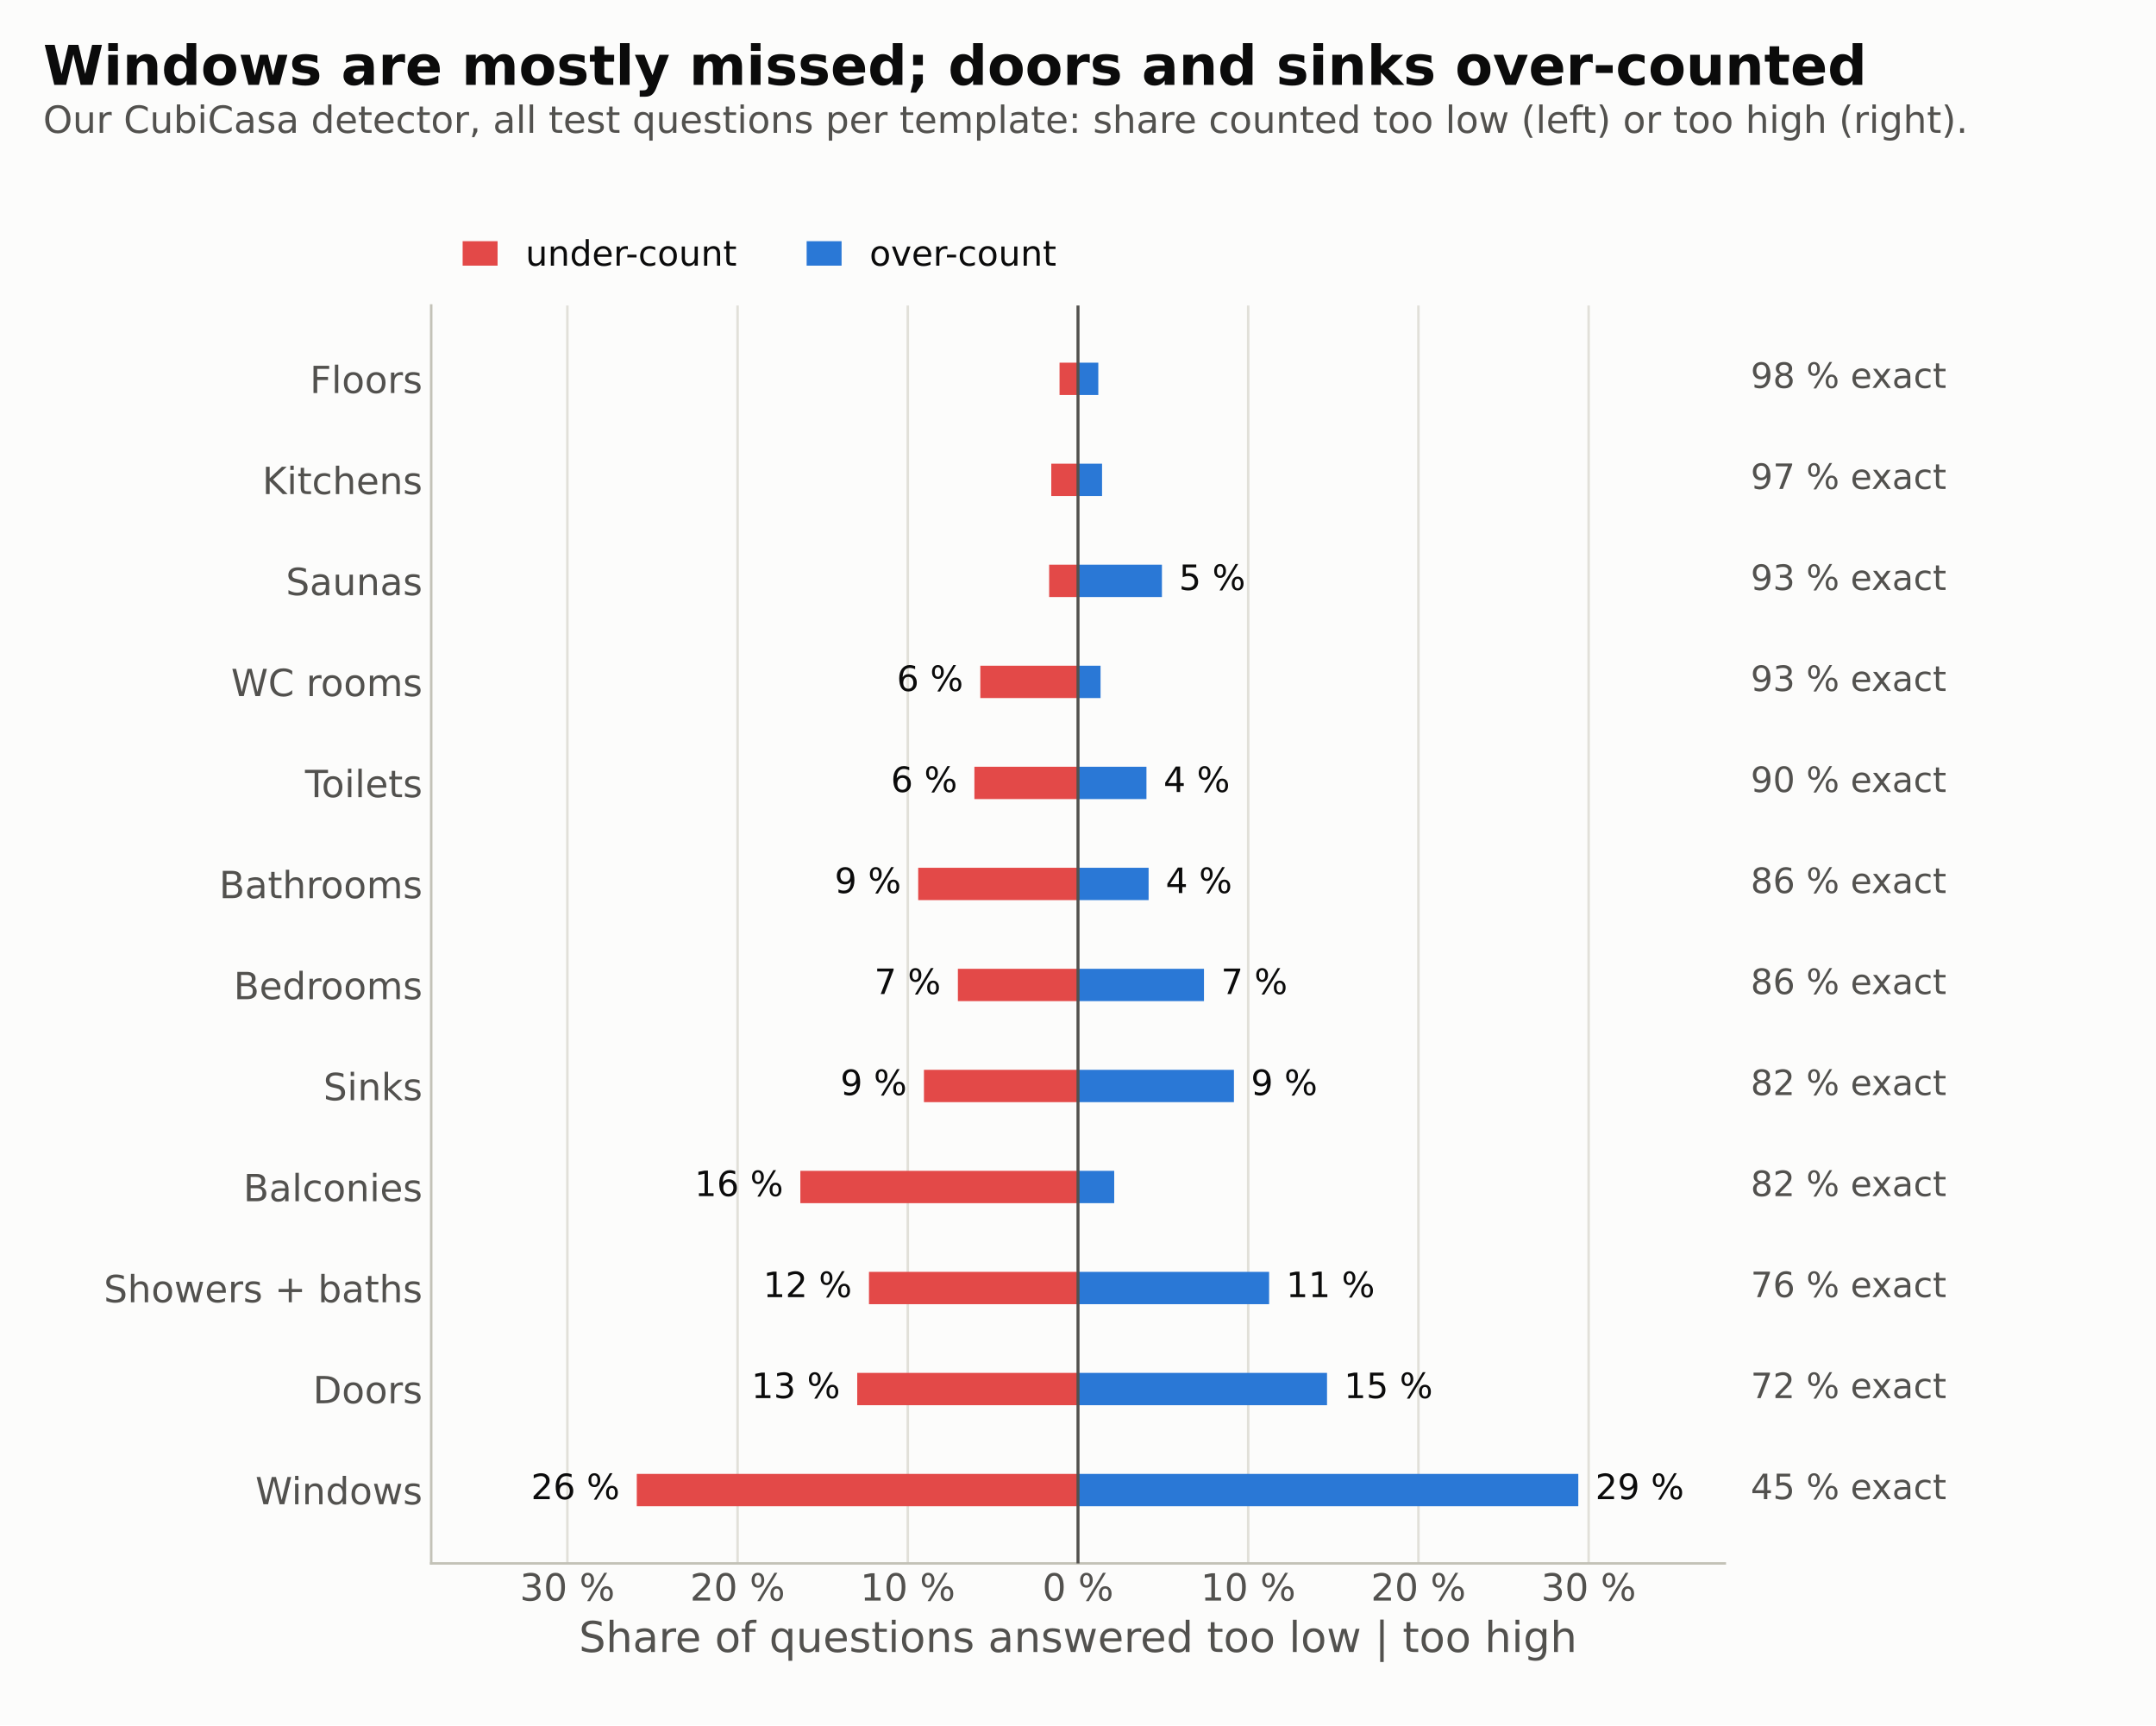
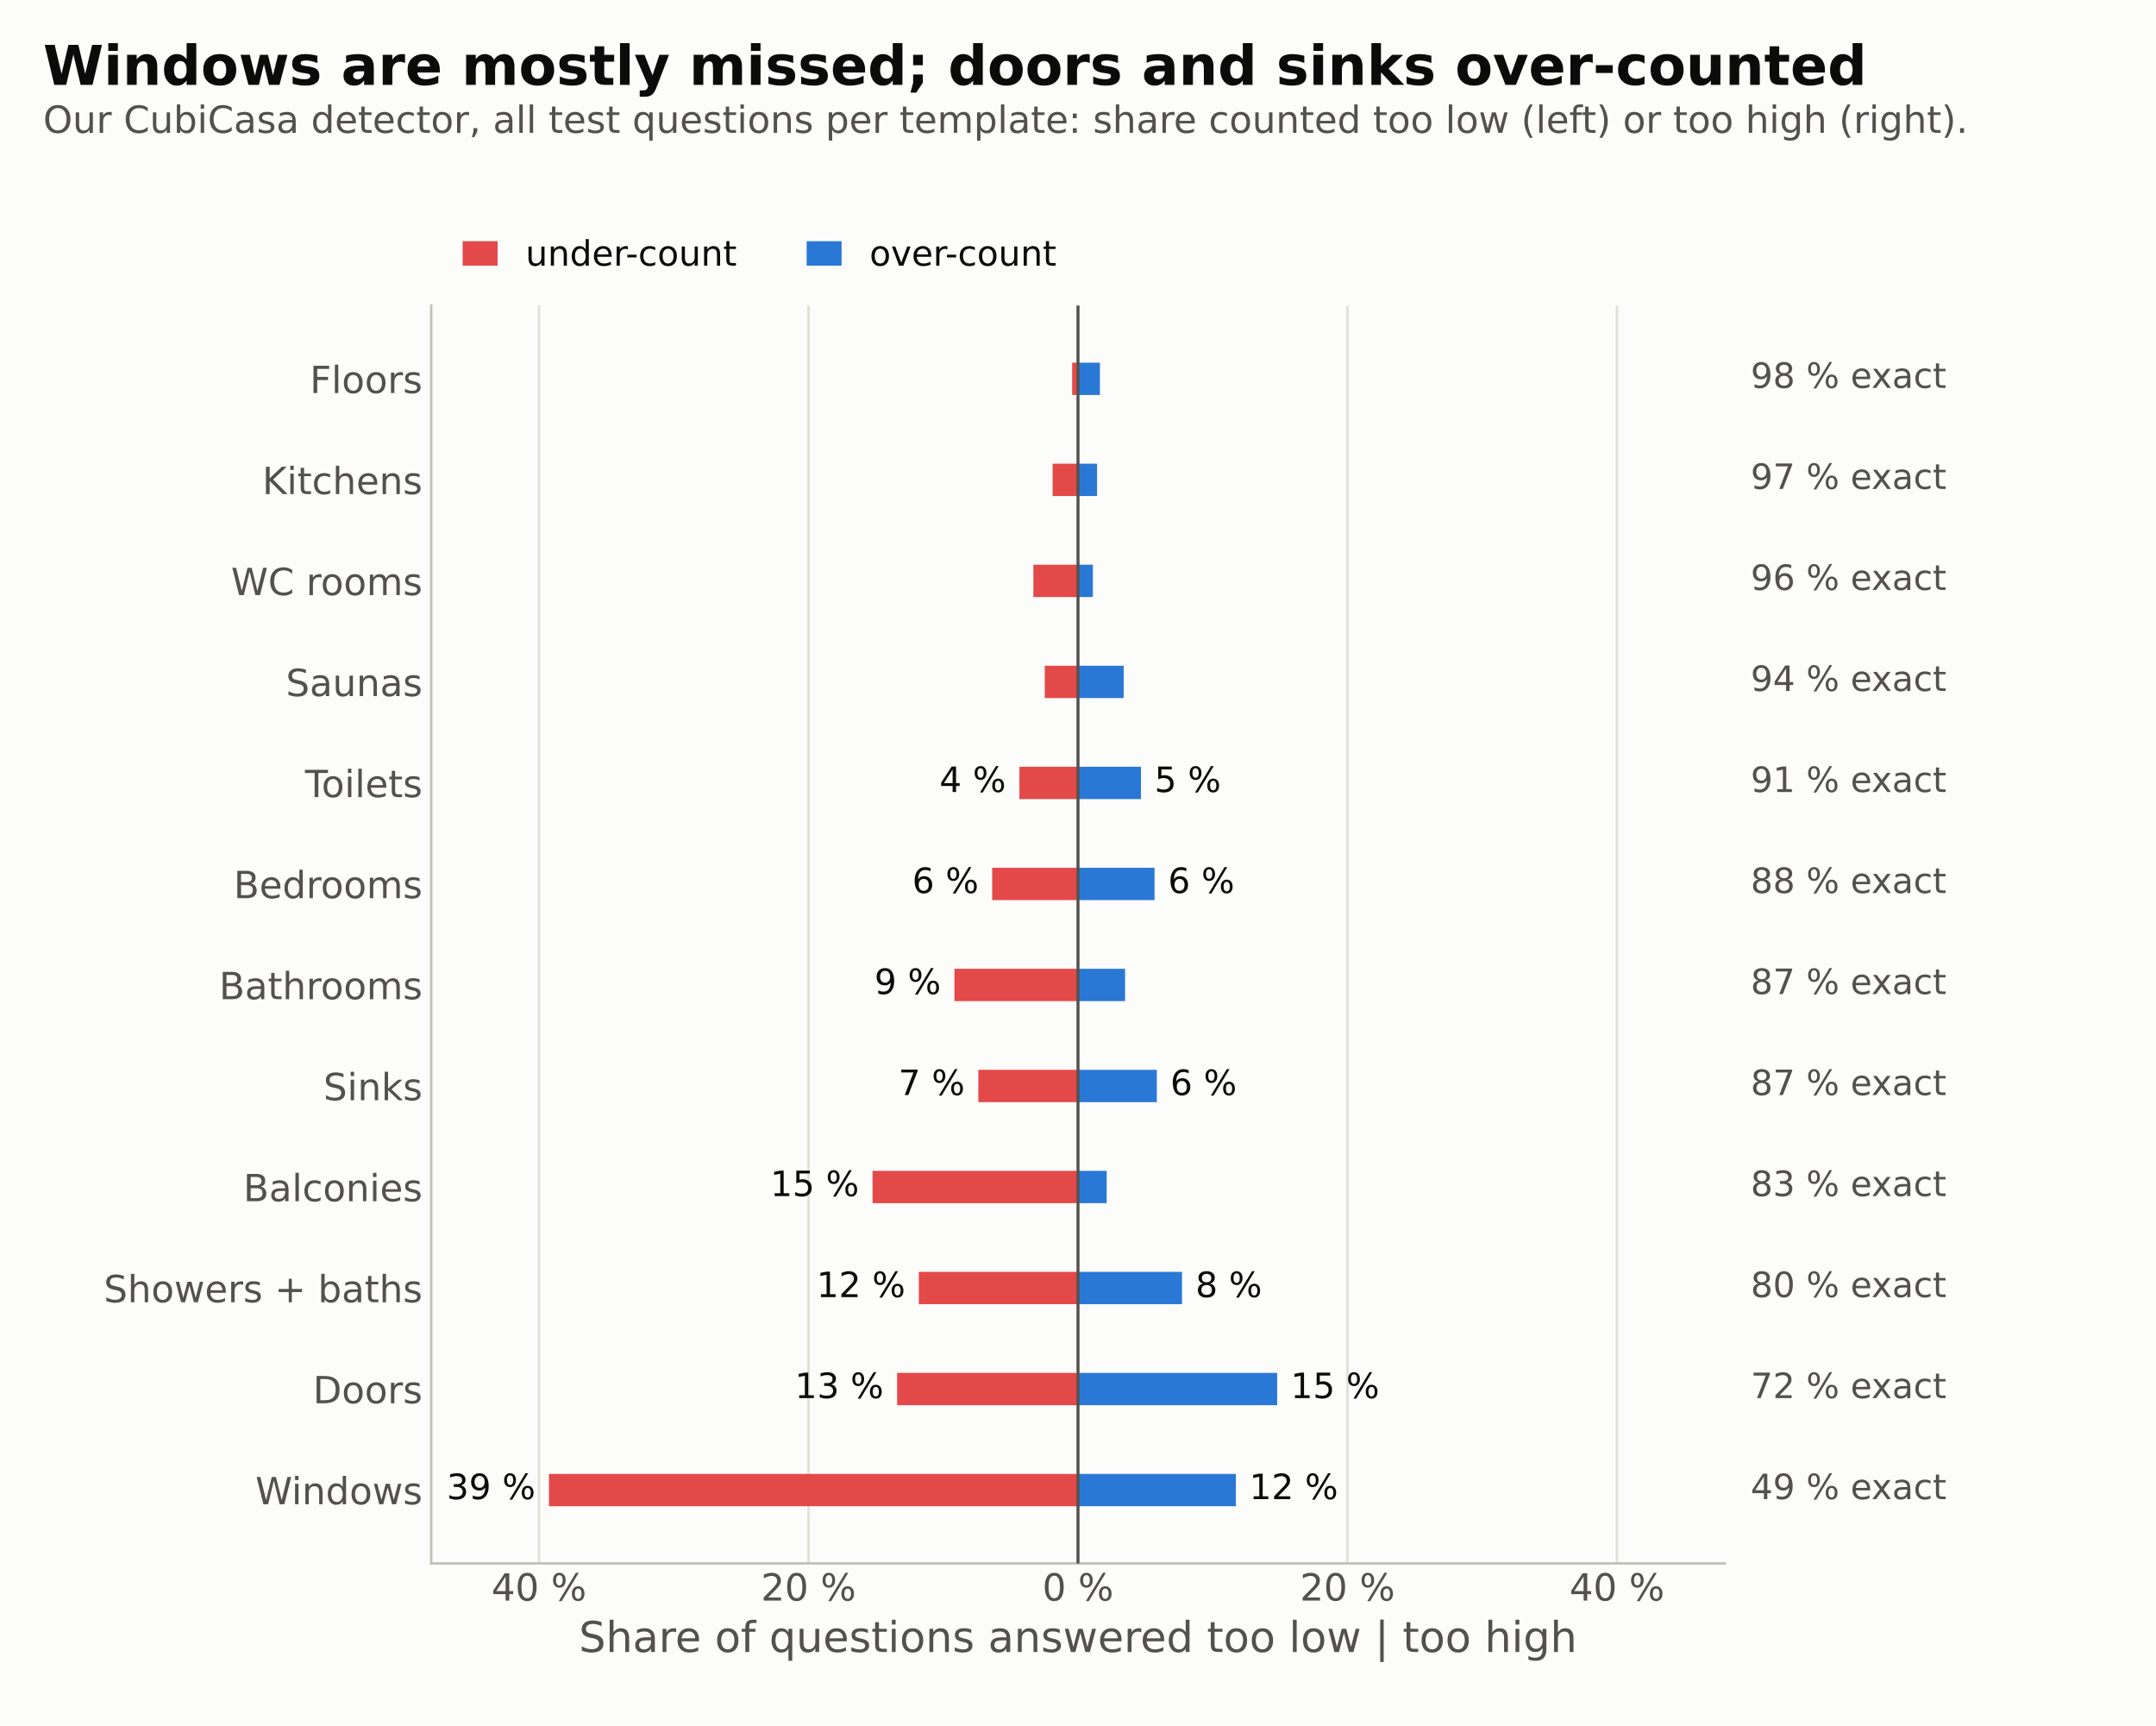
<svg xmlns="http://www.w3.org/2000/svg" width="864pt" height="691.2pt" viewBox="0 0 864 691.2" version="1.1">
  <defs>
    <style type="text/css">*{stroke-linejoin: round; stroke-linecap: butt}</style>
  </defs>
  <g id="figure_1">
    <g id="patch_1">
      <path d="M 0 691.2  L 864 691.2  L 864 0  L 0 0  z " style="fill: #fcfcfb" />
    </g>
    <g id="axes_1">
      <g id="patch_2">
        <path d="M 172.8 626.4  L 691.2 626.4  L 691.2 122.4  L 172.8 122.4  z " style="fill: #fcfcfb" />
      </g>
      <g id="matplotlib.axis_1">
        <g id="xtick_1">
          <g id="line2d_1">
-             <path d="M 227.368 626.4  L 227.368 122.4  " clip-path="url(#p40a3f654fa)" style="fill: none; stroke: #e1e0d9; stroke-linecap: square" />
+             <path d="M 216 626.4  L 216 122.4  " clip-path="url(#p855211830f)" style="fill: none; stroke: #e1e0d9; stroke-linecap: square" />
          </g>
          <g id="line2d_2" />
          <g id="text_1">
-             <text style="font-size: 15px; font-family: 'DejaVu Sans'; text-anchor: middle; fill: #52514e" x="227.368" y="641.296" transform="rotate(-0 227.3684 641.2965)">30 %</text>
+             <text style="font-size: 15px; font-family: 'DejaVu Sans'; text-anchor: middle; fill: #52514e" x="216" y="641.296" transform="rotate(-0 216 641.2965)">40 %</text>
          </g>
        </g>
        <g id="xtick_2">
          <g id="line2d_3">
-             <path d="M 295.579 626.4  L 295.579 122.4  " clip-path="url(#p40a3f654fa)" style="fill: none; stroke: #e1e0d9; stroke-linecap: square" />
+             <path d="M 324 626.4  L 324 122.4  " clip-path="url(#p855211830f)" style="fill: none; stroke: #e1e0d9; stroke-linecap: square" />
          </g>
          <g id="line2d_4" />
          <g id="text_2">
-             <text style="font-size: 15px; font-family: 'DejaVu Sans'; text-anchor: middle; fill: #52514e" x="295.579" y="641.296" transform="rotate(-0 295.5789 641.2965)">20 %</text>
+             <text style="font-size: 15px; font-family: 'DejaVu Sans'; text-anchor: middle; fill: #52514e" x="324" y="641.296" transform="rotate(-0 324 641.2965)">20 %</text>
          </g>
        </g>
        <g id="xtick_3">
          <g id="line2d_5">
-             <path d="M 363.789 626.4  L 363.789 122.4  " clip-path="url(#p40a3f654fa)" style="fill: none; stroke: #e1e0d9; stroke-linecap: square" />
+             <path d="M 432 626.4  L 432 122.4  " clip-path="url(#p855211830f)" style="fill: none; stroke: #e1e0d9; stroke-linecap: square" />
          </g>
          <g id="line2d_6" />
          <g id="text_3">
-             <text style="font-size: 15px; font-family: 'DejaVu Sans'; text-anchor: middle; fill: #52514e" x="363.789" y="641.296" transform="rotate(-0 363.7895 641.2965)">10 %</text>
+             <text style="font-size: 15px; font-family: 'DejaVu Sans'; text-anchor: middle; fill: #52514e" x="432" y="641.296" transform="rotate(-0 432 641.2965)">0 %</text>
          </g>
        </g>
        <g id="xtick_4">
          <g id="line2d_7">
-             <path d="M 432 626.4  L 432 122.4  " clip-path="url(#p40a3f654fa)" style="fill: none; stroke: #e1e0d9; stroke-linecap: square" />
+             <path d="M 540 626.4  L 540 122.4  " clip-path="url(#p855211830f)" style="fill: none; stroke: #e1e0d9; stroke-linecap: square" />
          </g>
          <g id="line2d_8" />
          <g id="text_4">
-             <text style="font-size: 15px; font-family: 'DejaVu Sans'; text-anchor: middle; fill: #52514e" x="432" y="641.296" transform="rotate(-0 432 641.2965)">0 %</text>
+             <text style="font-size: 15px; font-family: 'DejaVu Sans'; text-anchor: middle; fill: #52514e" x="540" y="641.296" transform="rotate(-0 540 641.2965)">20 %</text>
          </g>
        </g>
        <g id="xtick_5">
          <g id="line2d_9">
-             <path d="M 500.211 626.4  L 500.211 122.4  " clip-path="url(#p40a3f654fa)" style="fill: none; stroke: #e1e0d9; stroke-linecap: square" />
+             <path d="M 648 626.4  L 648 122.4  " clip-path="url(#p855211830f)" style="fill: none; stroke: #e1e0d9; stroke-linecap: square" />
          </g>
          <g id="line2d_10" />
          <g id="text_5">
-             <text style="font-size: 15px; font-family: 'DejaVu Sans'; text-anchor: middle; fill: #52514e" x="500.211" y="641.296" transform="rotate(-0 500.2105 641.2965)">10 %</text>
-           </g>
-         </g>
-         <g id="xtick_6">
-           <g id="line2d_11">
-             <path d="M 568.421 626.4  L 568.421 122.4  " clip-path="url(#p40a3f654fa)" style="fill: none; stroke: #e1e0d9; stroke-linecap: square" />
-           </g>
-           <g id="line2d_12" />
-           <g id="text_6">
-             <text style="font-size: 15px; font-family: 'DejaVu Sans'; text-anchor: middle; fill: #52514e" x="568.421" y="641.296" transform="rotate(-0 568.4211 641.2965)">20 %</text>
-           </g>
-         </g>
-         <g id="xtick_7">
-           <g id="line2d_13">
-             <path d="M 636.632 626.4  L 636.632 122.4  " clip-path="url(#p40a3f654fa)" style="fill: none; stroke: #e1e0d9; stroke-linecap: square" />
-           </g>
-           <g id="line2d_14" />
-           <g id="text_7">
-             <text style="font-size: 15px; font-family: 'DejaVu Sans'; text-anchor: middle; fill: #52514e" x="636.632" y="641.296" transform="rotate(-0 636.6316 641.2965)">30 %</text>
-           </g>
-         </g>
-         <g id="text_8">
+             <text style="font-size: 15px; font-family: 'DejaVu Sans'; text-anchor: middle; fill: #52514e" x="648" y="641.296" transform="rotate(-0 648 641.2965)">40 %</text>
+           </g>
+         </g>
+         <g id="text_6">
          <text style="font-size: 17px; font-family: 'DejaVu Sans'; text-anchor: middle; fill: #52514e" x="432" y="661.892" transform="rotate(-0 432 661.8917)">Share of questions answered too low  |  too high</text>
        </g>
      </g>
      <g id="matplotlib.axis_2">
        <g id="ytick_1">
+           <g id="line2d_11" />
+           <g id="text_7">
+             <text style="font-size: 15px; font-family: 'DejaVu Sans'; text-anchor: end; fill: #52514e" x="169.3" y="602.714" transform="rotate(-0 169.3 602.7137)">Windows</text>
+           </g>
+         </g>
+         <g id="ytick_2">
+           <g id="line2d_12" />
+           <g id="text_8">
+             <text style="font-size: 15px; font-family: 'DejaVu Sans'; text-anchor: end; fill: #52514e" x="169.3" y="562.238" transform="rotate(-0 169.3 562.2377)">Doors</text>
+           </g>
+         </g>
+         <g id="ytick_3">
+           <g id="line2d_13" />
+           <g id="text_9">
+             <text style="font-size: 15px; font-family: 'DejaVu Sans'; text-anchor: end; fill: #52514e" x="169.3" y="521.763" transform="rotate(-0 169.3 521.7628)">Showers + baths</text>
+           </g>
+         </g>
+         <g id="ytick_4">
+           <g id="line2d_14" />
+           <g id="text_10">
+             <text style="font-size: 15px; font-family: 'DejaVu Sans'; text-anchor: end; fill: #52514e" x="169.3" y="481.287" transform="rotate(-0 169.3 481.2874)">Balconies</text>
+           </g>
+         </g>
+         <g id="ytick_5">
          <g id="line2d_15" />
-           <g id="text_9">
-             <text style="font-size: 15px; font-family: 'DejaVu Sans'; text-anchor: end; fill: #52514e" x="169.3" y="602.714" transform="rotate(-0 169.3 602.7137)">Windows</text>
-           </g>
-         </g>
-         <g id="ytick_2">
+           <g id="text_11">
+             <text style="font-size: 15px; font-family: 'DejaVu Sans'; text-anchor: end; fill: #52514e" x="169.3" y="440.812" transform="rotate(-0 169.3 440.812)">Sinks</text>
+           </g>
+         </g>
+         <g id="ytick_6">
          <g id="line2d_16" />
-           <g id="text_10">
-             <text style="font-size: 15px; font-family: 'DejaVu Sans'; text-anchor: end; fill: #52514e" x="169.3" y="562.238" transform="rotate(-0 169.3 562.2377)">Doors</text>
-           </g>
-         </g>
-         <g id="ytick_3">
+           <g id="text_12">
+             <text style="font-size: 15px; font-family: 'DejaVu Sans'; text-anchor: end; fill: #52514e" x="169.3" y="400.337" transform="rotate(-0 169.3 400.3365)">Bathrooms</text>
+           </g>
+         </g>
+         <g id="ytick_7">
          <g id="line2d_17" />
-           <g id="text_11">
-             <text style="font-size: 15px; font-family: 'DejaVu Sans'; text-anchor: end; fill: #52514e" x="169.3" y="521.763" transform="rotate(-0 169.3 521.7628)">Showers + baths</text>
-           </g>
-         </g>
-         <g id="ytick_4">
+           <g id="text_13">
+             <text style="font-size: 15px; font-family: 'DejaVu Sans'; text-anchor: end; fill: #52514e" x="169.3" y="359.861" transform="rotate(-0 169.3 359.8611)">Bedrooms</text>
+           </g>
+         </g>
+         <g id="ytick_8">
          <g id="line2d_18" />
-           <g id="text_12">
-             <text style="font-size: 15px; font-family: 'DejaVu Sans'; text-anchor: end; fill: #52514e" x="169.3" y="481.287" transform="rotate(-0 169.3 481.2874)">Balconies</text>
-           </g>
-         </g>
-         <g id="ytick_5">
+           <g id="text_14">
+             <text style="font-size: 15px; font-family: 'DejaVu Sans'; text-anchor: end; fill: #52514e" x="169.3" y="319.386" transform="rotate(-0 169.3 319.3857)">Toilets</text>
+           </g>
+         </g>
+         <g id="ytick_9">
          <g id="line2d_19" />
-           <g id="text_13">
-             <text style="font-size: 15px; font-family: 'DejaVu Sans'; text-anchor: end; fill: #52514e" x="169.3" y="440.812" transform="rotate(-0 169.3 440.812)">Sinks</text>
-           </g>
-         </g>
-         <g id="ytick_6">
+           <g id="text_15">
+             <text style="font-size: 15px; font-family: 'DejaVu Sans'; text-anchor: end; fill: #52514e" x="169.3" y="278.91" transform="rotate(-0 169.3 278.9097)">Saunas</text>
+           </g>
+         </g>
+         <g id="ytick_10">
          <g id="line2d_20" />
-           <g id="text_14">
-             <text style="font-size: 15px; font-family: 'DejaVu Sans'; text-anchor: end; fill: #52514e" x="169.3" y="400.337" transform="rotate(-0 169.3 400.3365)">Bedrooms</text>
-           </g>
-         </g>
-         <g id="ytick_7">
+           <g id="text_16">
+             <text style="font-size: 15px; font-family: 'DejaVu Sans'; text-anchor: end; fill: #52514e" x="169.3" y="238.434" transform="rotate(-0 169.3 238.4343)">WC rooms</text>
+           </g>
+         </g>
+         <g id="ytick_11">
          <g id="line2d_21" />
-           <g id="text_15">
-             <text style="font-size: 15px; font-family: 'DejaVu Sans'; text-anchor: end; fill: #52514e" x="169.3" y="359.861" transform="rotate(-0 169.3 359.8611)">Bathrooms</text>
-           </g>
-         </g>
-         <g id="ytick_8">
+           <g id="text_17">
+             <text style="font-size: 15px; font-family: 'DejaVu Sans'; text-anchor: end; fill: #52514e" x="169.3" y="197.959" transform="rotate(-0 169.3 197.9594)">Kitchens</text>
+           </g>
+         </g>
+         <g id="ytick_12">
          <g id="line2d_22" />
-           <g id="text_16">
-             <text style="font-size: 15px; font-family: 'DejaVu Sans'; text-anchor: end; fill: #52514e" x="169.3" y="319.386" transform="rotate(-0 169.3 319.3857)">Toilets</text>
-           </g>
-         </g>
-         <g id="ytick_9">
-           <g id="line2d_23" />
-           <g id="text_17">
-             <text style="font-size: 15px; font-family: 'DejaVu Sans'; text-anchor: end; fill: #52514e" x="169.3" y="278.91" transform="rotate(-0 169.3 278.9097)">WC rooms</text>
-           </g>
-         </g>
-         <g id="ytick_10">
-           <g id="line2d_24" />
          <g id="text_18">
-             <text style="font-size: 15px; font-family: 'DejaVu Sans'; text-anchor: end; fill: #52514e" x="169.3" y="238.434" transform="rotate(-0 169.3 238.4343)">Saunas</text>
-           </g>
-         </g>
-         <g id="ytick_11">
-           <g id="line2d_25" />
-           <g id="text_19">
-             <text style="font-size: 15px; font-family: 'DejaVu Sans'; text-anchor: end; fill: #52514e" x="169.3" y="197.959" transform="rotate(-0 169.3 197.9594)">Kitchens</text>
-           </g>
-         </g>
-         <g id="ytick_12">
-           <g id="line2d_26" />
-           <g id="text_20">
            <text style="font-size: 15px; font-family: 'DejaVu Sans'; text-anchor: end; fill: #52514e" x="169.3" y="157.484" transform="rotate(-0 169.3 157.484)">Floors</text>
          </g>
        </g>
      </g>
      <g id="patch_3">
        <path d="M 172.8 626.4  L 172.8 122.4  " style="fill: none; stroke: #c3c2b7; stroke-linejoin: miter; stroke-linecap: square" />
      </g>
      <g id="patch_4">
        <path d="M 172.8 626.4  L 691.2 626.4  " style="fill: none; stroke: #c3c2b7; stroke-linejoin: miter; stroke-linecap: square" />
      </g>
      <g id="patch_5">
-         <path d="M 432 603.491  L 255.185 603.491  L 255.185 590.539  L 432 590.539  z " clip-path="url(#p40a3f654fa)" style="fill: #e34948" />
+         <path d="M 432 603.491  L 219.983 603.491  L 219.983 590.539  L 432 590.539  z " clip-path="url(#p855211830f)" style="fill: #e34948" />
      </g>
      <g id="patch_6">
-         <path d="M 432 603.491  L 632.489 603.491  L 632.489 590.539  L 432 590.539  z " clip-path="url(#p40a3f654fa)" style="fill: #2a78d6" />
+         <path d="M 432 603.491  L 495.254 603.491  L 495.254 590.539  L 432 590.539  z " clip-path="url(#p855211830f)" style="fill: #2a78d6" />
+       </g>
+       <g id="text_19">
+         <text style="font-size: 14px; font-family: 'DejaVu Sans'; text-anchor: end; fill: #0b0b0b" x="214.583" y="600.652" transform="rotate(-0 214.5826 600.6516)">39 %</text>
+       </g>
+       <g id="text_20">
+         <text style="font-size: 14px; font-family: 'DejaVu Sans'; text-anchor: start; fill: #0b0b0b" x="500.654" y="600.652" transform="rotate(-0 500.6538 600.6516)">12 %</text>
      </g>
      <g id="text_21">
-         <text style="font-size: 14px; font-family: 'DejaVu Sans'; text-anchor: end; fill: #0b0b0b" x="248.364" y="600.652" transform="rotate(-0 248.3642 600.6516)">26 %</text>
+         <text style="font-size: 14px; font-family: 'DejaVu Sans'; text-anchor: start; fill: #52514e" x="701.568" y="600.652" transform="rotate(-0 701.568 600.6516)">49 % exact</text>
+       </g>
+       <g id="patch_7">
+         <path d="M 432 563.015  L 359.511 563.015  L 359.511 550.063  L 432 550.063  z " clip-path="url(#p855211830f)" style="fill: #e34948" />
+       </g>
+       <g id="patch_8">
+         <path d="M 432 563.015  L 511.819 563.015  L 511.819 550.063  L 432 550.063  z " clip-path="url(#p855211830f)" style="fill: #2a78d6" />
      </g>
      <g id="text_22">
-         <text style="font-size: 14px; font-family: 'DejaVu Sans'; text-anchor: start; fill: #0b0b0b" x="639.31" y="600.652" transform="rotate(-0 639.3097 600.6516)">29 %</text>
+         <text style="font-size: 14px; font-family: 'DejaVu Sans'; text-anchor: end; fill: #0b0b0b" x="354.111" y="560.176" transform="rotate(-0 354.1113 560.1761)">13 %</text>
      </g>
      <g id="text_23">
-         <text style="font-size: 14px; font-family: 'DejaVu Sans'; text-anchor: start; fill: #52514e" x="701.568" y="600.652" transform="rotate(-0 701.568 600.6516)">45 % exact</text>
-       </g>
-       <g id="patch_7">
-         <path d="M 432 563.015  L 343.522 563.015  L 343.522 550.063  L 432 550.063  z " clip-path="url(#p40a3f654fa)" style="fill: #e34948" />
-       </g>
-       <g id="patch_8">
-         <path d="M 432 563.015  L 531.795 563.015  L 531.795 550.063  L 432 550.063  z " clip-path="url(#p40a3f654fa)" style="fill: #2a78d6" />
+         <text style="font-size: 14px; font-family: 'DejaVu Sans'; text-anchor: start; fill: #0b0b0b" x="517.219" y="560.176" transform="rotate(-0 517.219 560.1761)">15 %</text>
      </g>
      <g id="text_24">
-         <text style="font-size: 14px; font-family: 'DejaVu Sans'; text-anchor: end; fill: #0b0b0b" x="336.701" y="560.176" transform="rotate(-0 336.7007 560.1761)">13 %</text>
+         <text style="font-size: 14px; font-family: 'DejaVu Sans'; text-anchor: start; fill: #52514e" x="701.568" y="560.176" transform="rotate(-0 701.568 560.1761)">72 % exact</text>
+       </g>
+       <g id="patch_9">
+         <path d="M 432 522.54  L 368.211 522.54  L 368.211 509.588  L 432 509.588  z " clip-path="url(#p855211830f)" style="fill: #e34948" />
+       </g>
+       <g id="patch_10">
+         <path d="M 432 522.54  L 473.684 522.54  L 473.684 509.588  L 432 509.588  z " clip-path="url(#p855211830f)" style="fill: #2a78d6" />
      </g>
      <g id="text_25">
-         <text style="font-size: 14px; font-family: 'DejaVu Sans'; text-anchor: start; fill: #0b0b0b" x="538.616" y="560.176" transform="rotate(-0 538.6162 560.1761)">15 %</text>
+         <text style="font-size: 14px; font-family: 'DejaVu Sans'; text-anchor: end; fill: #0b0b0b" x="362.811" y="519.701" transform="rotate(-0 362.8105 519.7007)">12 %</text>
      </g>
      <g id="text_26">
-         <text style="font-size: 14px; font-family: 'DejaVu Sans'; text-anchor: start; fill: #52514e" x="701.568" y="560.176" transform="rotate(-0 701.568 560.1761)">72 % exact</text>
-       </g>
-       <g id="patch_9">
-         <path d="M 432 522.54  L 348.233 522.54  L 348.233 509.588  L 432 509.588  z " clip-path="url(#p40a3f654fa)" style="fill: #e34948" />
-       </g>
-       <g id="patch_10">
-         <path d="M 432 522.54  L 508.587 522.54  L 508.587 509.588  L 432 509.588  z " clip-path="url(#p40a3f654fa)" style="fill: #2a78d6" />
+         <text style="font-size: 14px; font-family: 'DejaVu Sans'; text-anchor: start; fill: #0b0b0b" x="479.084" y="519.701" transform="rotate(-0 479.0842 519.7007)">8 %</text>
      </g>
      <g id="text_27">
-         <text style="font-size: 14px; font-family: 'DejaVu Sans'; text-anchor: end; fill: #0b0b0b" x="341.412" y="519.701" transform="rotate(-0 341.4116 519.7007)">12 %</text>
+         <text style="font-size: 14px; font-family: 'DejaVu Sans'; text-anchor: start; fill: #52514e" x="701.568" y="519.701" transform="rotate(-0 701.568 519.7007)">80 % exact</text>
+       </g>
+       <g id="patch_11">
+         <path d="M 432 482.065  L 349.66 482.065  L 349.66 469.112  L 432 469.112  z " clip-path="url(#p855211830f)" style="fill: #e34948" />
+       </g>
+       <g id="patch_12">
+         <path d="M 432 482.065  L 443.489 482.065  L 443.489 469.112  L 432 469.112  z " clip-path="url(#p855211830f)" style="fill: #2a78d6" />
      </g>
      <g id="text_28">
-         <text style="font-size: 14px; font-family: 'DejaVu Sans'; text-anchor: start; fill: #0b0b0b" x="515.408" y="519.701" transform="rotate(-0 515.4083 519.7007)">11 %</text>
+         <text style="font-size: 14px; font-family: 'DejaVu Sans'; text-anchor: end; fill: #0b0b0b" x="344.26" y="479.225" transform="rotate(-0 344.2596 479.2253)">15 %</text>
      </g>
      <g id="text_29">
-         <text style="font-size: 14px; font-family: 'DejaVu Sans'; text-anchor: start; fill: #52514e" x="701.568" y="519.701" transform="rotate(-0 701.568 519.7007)">76 % exact</text>
-       </g>
-       <g id="patch_11">
-         <path d="M 432 482.065  L 320.735 482.065  L 320.735 469.112  L 432 469.112  z " clip-path="url(#p40a3f654fa)" style="fill: #e34948" />
-       </g>
-       <g id="patch_12">
-         <path d="M 432 482.065  L 446.513 482.065  L 446.513 469.112  L 432 469.112  z " clip-path="url(#p40a3f654fa)" style="fill: #2a78d6" />
+         <text style="font-size: 14px; font-family: 'DejaVu Sans'; text-anchor: start; fill: #52514e" x="701.568" y="479.225" transform="rotate(-0 701.568 479.2253)">83 % exact</text>
+       </g>
+       <g id="patch_13">
+         <path d="M 432 441.589  L 392.066 441.589  L 392.066 428.637  L 432 428.637  z " clip-path="url(#p855211830f)" style="fill: #e34948" />
+       </g>
+       <g id="patch_14">
+         <path d="M 432 441.589  L 463.589 441.589  L 463.589 428.637  L 432 428.637  z " clip-path="url(#p855211830f)" style="fill: #2a78d6" />
      </g>
      <g id="text_30">
-         <text style="font-size: 14px; font-family: 'DejaVu Sans'; text-anchor: end; fill: #0b0b0b" x="313.914" y="479.225" transform="rotate(-0 313.9135 479.2253)">16 %</text>
+         <text style="font-size: 14px; font-family: 'DejaVu Sans'; text-anchor: end; fill: #0b0b0b" x="386.666" y="438.75" transform="rotate(-0 386.6662 438.7499)">7 %</text>
      </g>
      <g id="text_31">
-         <text style="font-size: 14px; font-family: 'DejaVu Sans'; text-anchor: start; fill: #52514e" x="701.568" y="479.225" transform="rotate(-0 701.568 479.2253)">82 % exact</text>
-       </g>
-       <g id="patch_13">
-         <path d="M 432 441.589  L 370.264 441.589  L 370.264 428.637  L 432 428.637  z " clip-path="url(#p40a3f654fa)" style="fill: #e34948" />
-       </g>
-       <g id="patch_14">
-         <path d="M 432 441.589  L 494.489 441.589  L 494.489 428.637  L 432 428.637  z " clip-path="url(#p40a3f654fa)" style="fill: #2a78d6" />
+         <text style="font-size: 14px; font-family: 'DejaVu Sans'; text-anchor: start; fill: #0b0b0b" x="468.989" y="438.75" transform="rotate(-0 468.9894 438.7499)">6 %</text>
      </g>
      <g id="text_32">
-         <text style="font-size: 14px; font-family: 'DejaVu Sans'; text-anchor: end; fill: #0b0b0b" x="363.443" y="438.75" transform="rotate(-0 363.4432 438.7499)">9 %</text>
+         <text style="font-size: 14px; font-family: 'DejaVu Sans'; text-anchor: start; fill: #52514e" x="701.568" y="438.75" transform="rotate(-0 701.568 438.7499)">87 % exact</text>
+       </g>
+       <g id="patch_15">
+         <path d="M 432 401.114  L 382.48 401.114  L 382.48 388.162  L 432 388.162  z " clip-path="url(#p855211830f)" style="fill: #e34948" />
+       </g>
+       <g id="patch_16">
+         <path d="M 432 401.114  L 450.865 401.114  L 450.865 388.162  L 432 388.162  z " clip-path="url(#p855211830f)" style="fill: #2a78d6" />
      </g>
      <g id="text_33">
-         <text style="font-size: 14px; font-family: 'DejaVu Sans'; text-anchor: start; fill: #0b0b0b" x="501.31" y="438.75" transform="rotate(-0 501.3097 438.7499)">9 %</text>
+         <text style="font-size: 14px; font-family: 'DejaVu Sans'; text-anchor: end; fill: #0b0b0b" x="377.08" y="398.274" transform="rotate(-0 377.0803 398.2744)">9 %</text>
      </g>
      <g id="text_34">
-         <text style="font-size: 14px; font-family: 'DejaVu Sans'; text-anchor: start; fill: #52514e" x="701.568" y="438.75" transform="rotate(-0 701.568 438.7499)">82 % exact</text>
-       </g>
-       <g id="patch_15">
-         <path d="M 432 401.114  L 383.865 401.114  L 383.865 388.162  L 432 388.162  z " clip-path="url(#p40a3f654fa)" style="fill: #e34948" />
-       </g>
-       <g id="patch_16">
-         <path d="M 432 401.114  L 482.483 401.114  L 482.483 388.162  L 432 388.162  z " clip-path="url(#p40a3f654fa)" style="fill: #2a78d6" />
+         <text style="font-size: 14px; font-family: 'DejaVu Sans'; text-anchor: start; fill: #52514e" x="701.568" y="398.274" transform="rotate(-0 701.568 398.2744)">87 % exact</text>
+       </g>
+       <g id="patch_17">
+         <path d="M 432 360.638  L 397.611 360.638  L 397.611 347.686  L 432 347.686  z " clip-path="url(#p855211830f)" style="fill: #e34948" />
+       </g>
+       <g id="patch_18">
+         <path d="M 432 360.638  L 462.671 360.638  L 462.671 347.686  L 432 347.686  z " clip-path="url(#p855211830f)" style="fill: #2a78d6" />
      </g>
      <g id="text_35">
-         <text style="font-size: 14px; font-family: 'DejaVu Sans'; text-anchor: end; fill: #0b0b0b" x="377.044" y="398.274" transform="rotate(-0 377.0442 398.2744)">7 %</text>
+         <text style="font-size: 14px; font-family: 'DejaVu Sans'; text-anchor: end; fill: #0b0b0b" x="392.211" y="357.799" transform="rotate(-0 392.211 357.799)">6 %</text>
      </g>
      <g id="text_36">
-         <text style="font-size: 14px; font-family: 'DejaVu Sans'; text-anchor: start; fill: #0b0b0b" x="489.304" y="398.274" transform="rotate(-0 489.3039 398.2744)">7 %</text>
+         <text style="font-size: 14px; font-family: 'DejaVu Sans'; text-anchor: start; fill: #0b0b0b" x="468.071" y="357.799" transform="rotate(-0 468.0713 357.799)">6 %</text>
      </g>
      <g id="text_37">
-         <text style="font-size: 14px; font-family: 'DejaVu Sans'; text-anchor: start; fill: #52514e" x="701.568" y="398.274" transform="rotate(-0 701.568 398.2744)">86 % exact</text>
-       </g>
-       <g id="patch_17">
-         <path d="M 432 360.638  L 367.96 360.638  L 367.96 347.686  L 432 347.686  z " clip-path="url(#p40a3f654fa)" style="fill: #e34948" />
-       </g>
-       <g id="patch_18">
-         <path d="M 432 360.638  L 460.297 360.638  L 460.297 347.686  L 432 347.686  z " clip-path="url(#p40a3f654fa)" style="fill: #2a78d6" />
+         <text style="font-size: 14px; font-family: 'DejaVu Sans'; text-anchor: start; fill: #52514e" x="701.568" y="357.799" transform="rotate(-0 701.568 357.799)">88 % exact</text>
+       </g>
+       <g id="patch_19">
+         <path d="M 432 320.163  L 408.522 320.163  L 408.522 307.211  L 432 307.211  z " clip-path="url(#p855211830f)" style="fill: #e34948" />
+       </g>
+       <g id="patch_20">
+         <path d="M 432 320.163  L 457.239 320.163  L 457.239 307.211  L 432 307.211  z " clip-path="url(#p855211830f)" style="fill: #2a78d6" />
      </g>
      <g id="text_38">
-         <text style="font-size: 14px; font-family: 'DejaVu Sans'; text-anchor: end; fill: #0b0b0b" x="361.138" y="357.799" transform="rotate(-0 361.1385 357.799)">9 %</text>
+         <text style="font-size: 14px; font-family: 'DejaVu Sans'; text-anchor: end; fill: #0b0b0b" x="403.122" y="317.324" transform="rotate(-0 403.1217 317.3236)">4 %</text>
      </g>
      <g id="text_39">
-         <text style="font-size: 14px; font-family: 'DejaVu Sans'; text-anchor: start; fill: #0b0b0b" x="467.118" y="357.799" transform="rotate(-0 467.118 357.799)">4 %</text>
+         <text style="font-size: 14px; font-family: 'DejaVu Sans'; text-anchor: start; fill: #0b0b0b" x="462.639" y="317.324" transform="rotate(-0 462.6391 317.3236)">5 %</text>
      </g>
      <g id="text_40">
-         <text style="font-size: 14px; font-family: 'DejaVu Sans'; text-anchor: start; fill: #52514e" x="701.568" y="357.799" transform="rotate(-0 701.568 357.799)">86 % exact</text>
-       </g>
-       <g id="patch_19">
-         <path d="M 432 320.163  L 390.481 320.163  L 390.481 307.211  L 432 307.211  z " clip-path="url(#p40a3f654fa)" style="fill: #e34948" />
-       </g>
-       <g id="patch_20">
-         <path d="M 432 320.163  L 459.432 320.163  L 459.432 307.211  L 432 307.211  z " clip-path="url(#p40a3f654fa)" style="fill: #2a78d6" />
+         <text style="font-size: 14px; font-family: 'DejaVu Sans'; text-anchor: start; fill: #52514e" x="701.568" y="317.324" transform="rotate(-0 701.568 317.3236)">91 % exact</text>
+       </g>
+       <g id="patch_21">
+         <path d="M 432 279.688  L 418.687 279.688  L 418.687 266.735  L 432 266.735  z " clip-path="url(#p855211830f)" style="fill: #e34948" />
+       </g>
+       <g id="patch_22">
+         <path d="M 432 279.688  L 450.305 279.688  L 450.305 266.735  L 432 266.735  z " clip-path="url(#p855211830f)" style="fill: #2a78d6" />
      </g>
      <g id="text_41">
-         <text style="font-size: 14px; font-family: 'DejaVu Sans'; text-anchor: end; fill: #0b0b0b" x="383.659" y="317.324" transform="rotate(-0 383.6595 317.3236)">6 %</text>
+         <text style="font-size: 14px; font-family: 'DejaVu Sans'; text-anchor: start; fill: #52514e" x="701.568" y="276.848" transform="rotate(-0 701.568 276.8482)">94 % exact</text>
+       </g>
+       <g id="patch_23">
+         <path d="M 432 239.212  L 414.119 239.212  L 414.119 226.26  L 432 226.26  z " clip-path="url(#p855211830f)" style="fill: #e34948" />
+       </g>
+       <g id="patch_24">
+         <path d="M 432 239.212  L 437.96 239.212  L 437.96 226.26  L 432 226.26  z " clip-path="url(#p855211830f)" style="fill: #2a78d6" />
      </g>
      <g id="text_42">
-         <text style="font-size: 14px; font-family: 'DejaVu Sans'; text-anchor: start; fill: #0b0b0b" x="466.254" y="317.324" transform="rotate(-0 466.2535 317.3236)">4 %</text>
+         <text style="font-size: 14px; font-family: 'DejaVu Sans'; text-anchor: start; fill: #52514e" x="701.568" y="236.373" transform="rotate(-0 701.568 236.3727)">96 % exact</text>
+       </g>
+       <g id="patch_25">
+         <path d="M 432 198.737  L 421.827 198.737  L 421.827 185.785  L 432 185.785  z " clip-path="url(#p855211830f)" style="fill: #e34948" />
+       </g>
+       <g id="patch_26">
+         <path d="M 432 198.737  L 439.63 198.737  L 439.63 185.785  L 432 185.785  z " clip-path="url(#p855211830f)" style="fill: #2a78d6" />
      </g>
      <g id="text_43">
-         <text style="font-size: 14px; font-family: 'DejaVu Sans'; text-anchor: start; fill: #52514e" x="701.568" y="317.324" transform="rotate(-0 701.568 317.3236)">90 % exact</text>
-       </g>
-       <g id="patch_21">
-         <path d="M 432 279.688  L 392.85 279.688  L 392.85 266.735  L 432 266.735  z " clip-path="url(#p40a3f654fa)" style="fill: #e34948" />
-       </g>
-       <g id="patch_22">
-         <path d="M 432 279.688  L 441.035 279.688  L 441.035 266.735  L 432 266.735  z " clip-path="url(#p40a3f654fa)" style="fill: #2a78d6" />
+         <text style="font-size: 14px; font-family: 'DejaVu Sans'; text-anchor: start; fill: #52514e" x="701.568" y="195.897" transform="rotate(-0 701.568 195.8973)">97 % exact</text>
+       </g>
+       <g id="patch_27">
+         <path d="M 432 158.261  L 429.657 158.261  L 429.657 145.309  L 432 145.309  z " clip-path="url(#p855211830f)" style="fill: #e34948" />
+       </g>
+       <g id="patch_28">
+         <path d="M 432 158.261  L 440.785 158.261  L 440.785 145.309  L 432 145.309  z " clip-path="url(#p855211830f)" style="fill: #2a78d6" />
      </g>
      <g id="text_44">
-         <text style="font-size: 14px; font-family: 'DejaVu Sans'; text-anchor: end; fill: #0b0b0b" x="386.029" y="276.848" transform="rotate(-0 386.0294 276.8482)">6 %</text>
-       </g>
-       <g id="text_45">
-         <text style="font-size: 14px; font-family: 'DejaVu Sans'; text-anchor: start; fill: #52514e" x="701.568" y="276.848" transform="rotate(-0 701.568 276.8482)">93 % exact</text>
-       </g>
-       <g id="patch_23">
-         <path d="M 432 239.212  L 420.439 239.212  L 420.439 226.26  L 432 226.26  z " clip-path="url(#p40a3f654fa)" style="fill: #e34948" />
-       </g>
-       <g id="patch_24">
-         <path d="M 432 239.212  L 465.632 239.212  L 465.632 226.26  L 432 226.26  z " clip-path="url(#p40a3f654fa)" style="fill: #2a78d6" />
-       </g>
-       <g id="text_46">
-         <text style="font-size: 14px; font-family: 'DejaVu Sans'; text-anchor: start; fill: #0b0b0b" x="472.453" y="236.373" transform="rotate(-0 472.4534 236.3727)">5 %</text>
-       </g>
-       <g id="text_47">
-         <text style="font-size: 14px; font-family: 'DejaVu Sans'; text-anchor: start; fill: #52514e" x="701.568" y="236.373" transform="rotate(-0 701.568 236.3727)">93 % exact</text>
-       </g>
-       <g id="patch_25">
-         <path d="M 432 198.737  L 421.292 198.737  L 421.292 185.785  L 432 185.785  z " clip-path="url(#p40a3f654fa)" style="fill: #e34948" />
-       </g>
-       <g id="patch_26">
-         <path d="M 432 198.737  L 441.637 198.737  L 441.637 185.785  L 432 185.785  z " clip-path="url(#p40a3f654fa)" style="fill: #2a78d6" />
-       </g>
-       <g id="text_48">
-         <text style="font-size: 14px; font-family: 'DejaVu Sans'; text-anchor: start; fill: #52514e" x="701.568" y="195.897" transform="rotate(-0 701.568 195.8973)">97 % exact</text>
-       </g>
-       <g id="patch_27">
-         <path d="M 432 158.261  L 424.602 158.261  L 424.602 145.309  L 432 145.309  z " clip-path="url(#p40a3f654fa)" style="fill: #e34948" />
-       </g>
-       <g id="patch_28">
-         <path d="M 432 158.261  L 440.138 158.261  L 440.138 145.309  L 432 145.309  z " clip-path="url(#p40a3f654fa)" style="fill: #2a78d6" />
-       </g>
-       <g id="text_49">
        <text style="font-size: 14px; font-family: 'DejaVu Sans'; text-anchor: start; fill: #52514e" x="701.568" y="155.422" transform="rotate(-0 701.568 155.4219)">98 % exact</text>
      </g>
-       <g id="line2d_27">
-         <path d="M 432 626.4  L 432 122.4  " clip-path="url(#p40a3f654fa)" style="fill: none; stroke: #52514e; stroke-width: 1.2; stroke-linecap: square" />
+       <g id="line2d_23">
+         <path d="M 432 626.4  L 432 122.4  " clip-path="url(#p855211830f)" style="fill: none; stroke: #52514e; stroke-width: 1.2; stroke-linecap: square" />
      </g>
      <g id="legend_1">
        <g id="patch_29">
          <path d="M 185.4 106.437  L 199.4 106.437  L 199.4 96.637  L 185.4 96.637  z " style="fill: #e34948" />
        </g>
-         <g id="text_50">
+         <g id="text_45">
          <text style="font-size: 14px; font-family: 'DejaVu Sans'; text-anchor: start; fill: #0b0b0b" x="210.6" y="106.437" transform="rotate(-0 210.6 106.4367)">under-count</text>
        </g>
        <g id="patch_30">
          <path d="M 323.256 106.437  L 337.256 106.437  L 337.256 96.637  L 323.256 96.637  z " style="fill: #2a78d6" />
        </g>
-         <g id="text_51">
+         <g id="text_46">
          <text style="font-size: 14px; font-family: 'DejaVu Sans'; text-anchor: start; fill: #0b0b0b" x="348.456" y="106.437" transform="rotate(-0 348.4563 106.4367)">over-count</text>
        </g>
      </g>
    </g>
-     <g id="text_52">
+     <g id="text_47">
      <text style="font-weight: 700; font-size: 22px; font-family: 'DejaVu Sans'; text-anchor: start; fill: #0b0b0b" x="17.28" y="33.997" transform="rotate(-0 17.28 33.99656)">Windows are mostly missed; doors and sinks over-counted</text>
    </g>
-     <g id="text_53">
+     <g id="text_48">
      <text style="font-size: 15px; font-family: 'DejaVu Sans'; text-anchor: start; fill: #52514e" x="17.28" y="53.23" transform="rotate(-0 17.28 53.22966)">Our CubiCasa detector, all test questions per template: share counted too low (left) or too high (right).</text>
    </g>
  </g>
  <defs>
-     <clipPath id="p40a3f654fa">
+     <clipPath id="p855211830f">
      <rect x="172.8" y="122.4" width="518.4" height="504" />
    </clipPath>
  </defs>
</svg>
